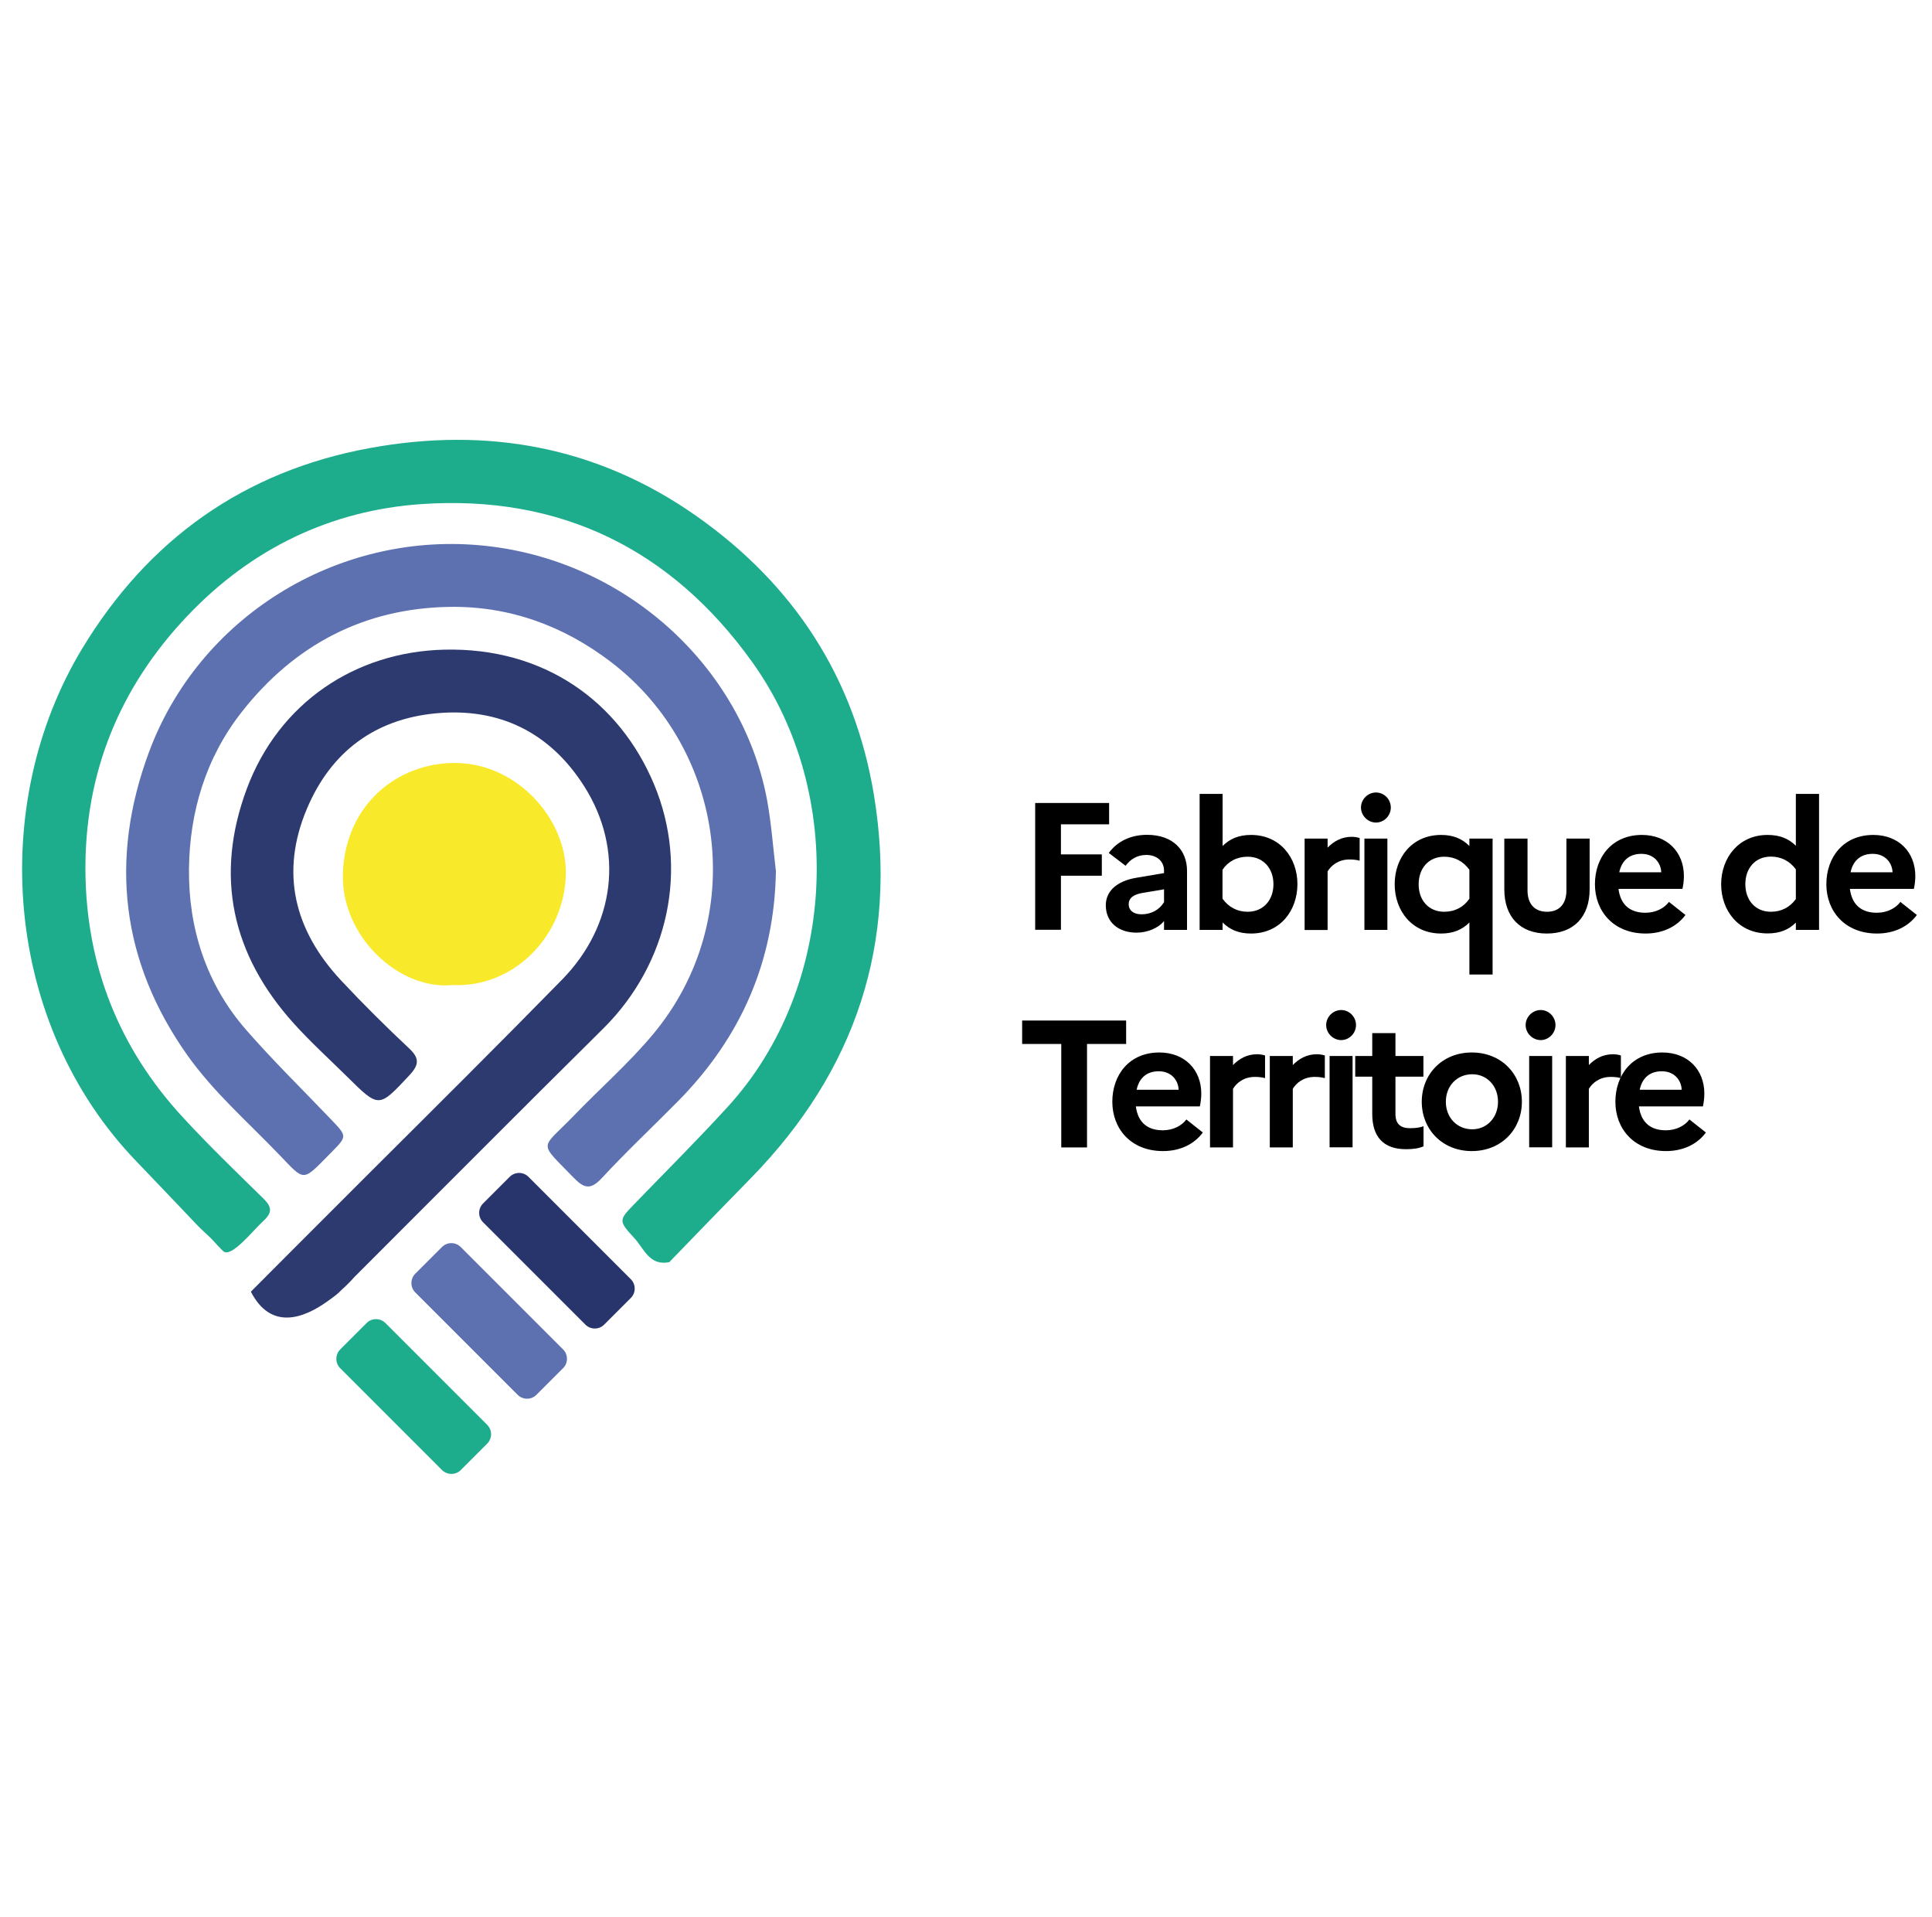
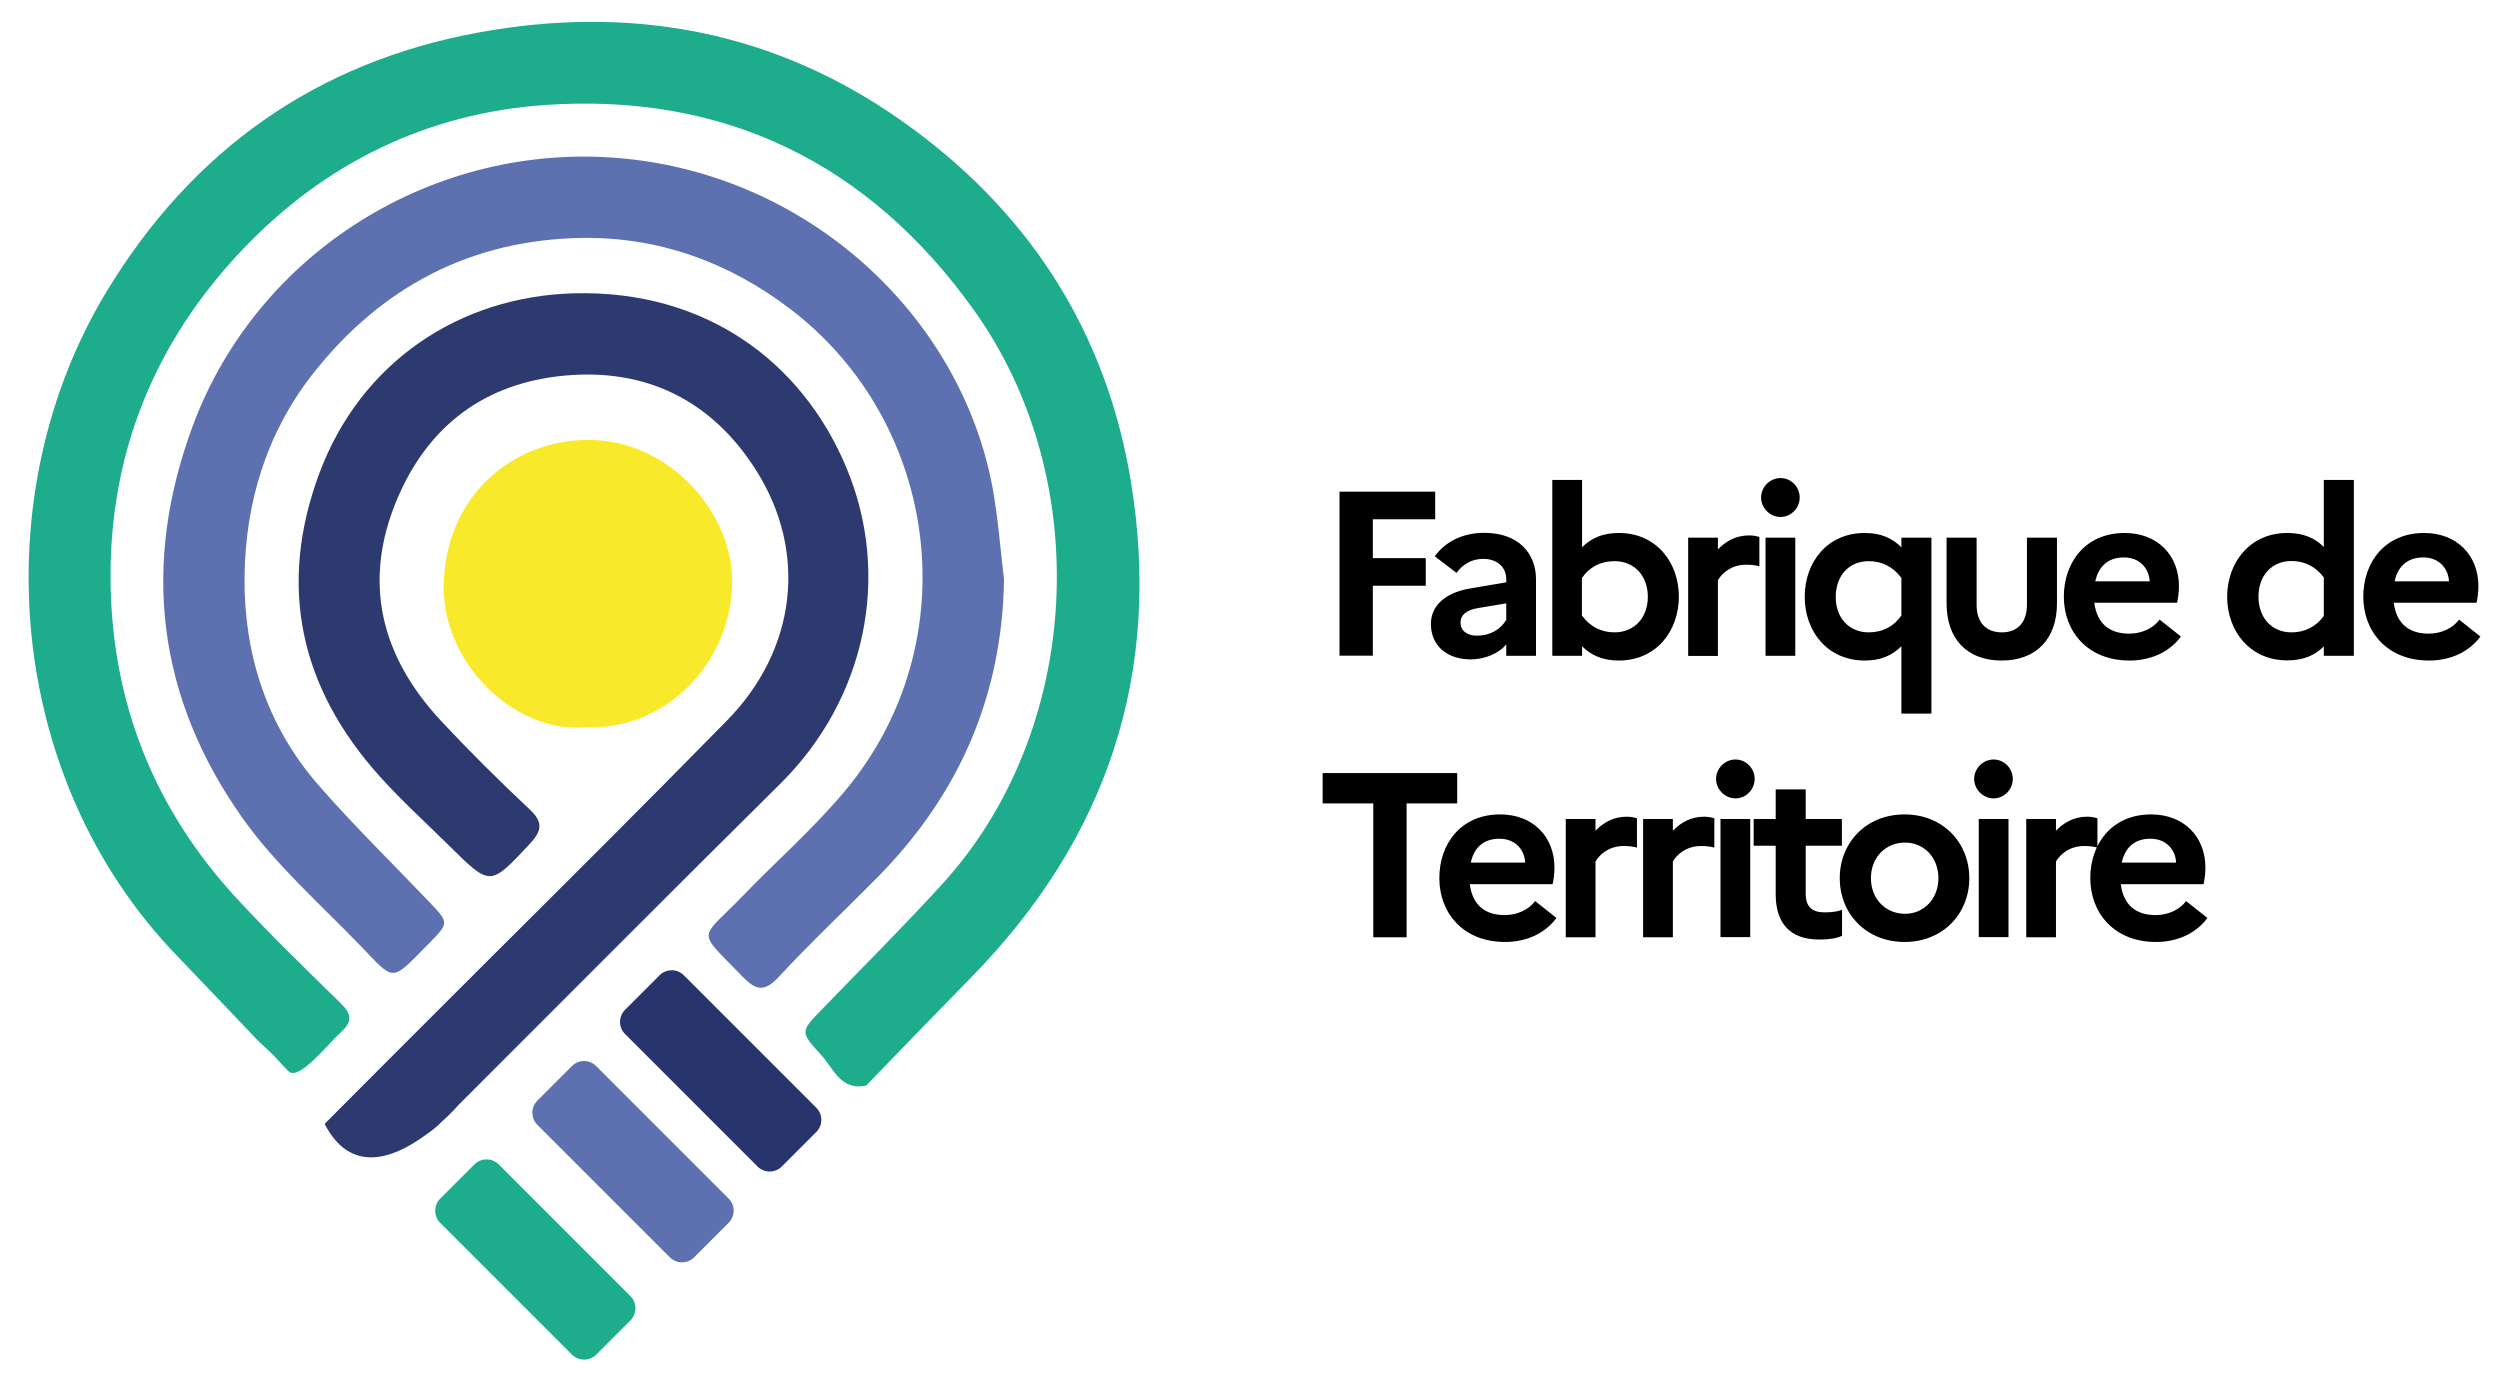
- <svg xmlns="http://www.w3.org/2000/svg" version="1.1" id="Calque_1" x="0px" y="0px" width="100.907" height="100.067" viewBox="0 0 1748.2 968.4" style="enable-background: new 0 0 1748.2 968.4" xml:space="preserve">
-   <style type="text/css">
-     .st0-temp-fab {
-       fill: #9e9e9e;
-     }
-     .st1-temp-fab {
-       fill: #1dad8d;
-     }
-     .st2-temp-fab {
-       fill: #5d71b1;
-     }
-     .st3-temp-fab {
-       fill: #f9e92b;
-     }
-     .st4-temp-fab {
-       fill: #2d3a70;
-     }
-     .st5-temp-fab {
-       fill: #28356c;
-     }
-   </style>
-   <path class="st0-temp-fab" d="M2026.3-697.9c0-1.9,0-3.8,0-5.6c2.1,2.4,5.8,4.7,6,7.2c0.6,10,0.1,20,0.1,30c0,849.9,0,1699.9-0.3,2549.8  c0,7.7,6.9,18.5-5.8,23.5c0-1.8,0.1-3.7,0.1-5.5c0-735.4,0.1-1470.8,0.1-2206.2C2026.5-435.8,2026.4-566.9,2026.3-697.9z" />
-   <path class="st1-temp-fab" d="M605.6,759.2c-17.8,3.6-22.7-12-31.4-21.5c-14.7-16.1-14.5-16.3-0.1-31.2c28.4-29.4,57.4-58.2,84.9-88.4  c97.5-107,107.2-282.1,22-401.3c-73.3-102.6-174.1-152-299.7-143.4c-82.4,5.7-154,40.5-211.4,100.8C108.3,238.9,76.5,316.6,77.3,406  c0.8,85,30.4,159.7,88.3,222.3c23.4,25.4,48.3,49.4,73,73.6c7.5,7.4,7.8,12.6-0.2,19.9c-9.3,8.5-29.5,34.4-36.6,27.3  c-7-7-3.6-3.7-5.4-5.6l0.1,0.1c-1.8-2-3.6-3.9-5.5-5.9c-1.8-1.7-3.5-3.4-5.3-5c-1.9-1.8-3.9-3.6-5.8-5.5  c-18.7-19.6-37.3-39.3-56.1-58.8C3.4,543.8-11.2,345.4,74.5,203.9c59.6-98.4,146.1-160.2,259.7-181.1  c106.5-19.6,206.4-1.5,295.8,61.3c88,61.8,143.3,146.1,160.8,252.5c22,133.8-16.4,249.4-111.2,346.4  C654.8,708.3,630.2,733.8,605.6,759.2z" />
-   <path class="st2-temp-fab" d="M702.1,405.5c-1.4,81.7-31.7,150.4-88.4,207.9c-23,23.3-47,45.8-69.2,69.8c-10.3,11.1-16.2,9.1-25.6-0.6  c-32.3-33.4-29.9-24.6,0.1-55.7c23.9-24.8,50.1-47.7,72.1-74.1c86.6-104,65.6-257.3-38.2-336.5c-43.7-33.4-92.9-50.8-146.5-49.9  c-76.8,1.3-139.8,34.1-187.6,95c-32.7,41.6-47.2,90.6-47.8,141.9c-0.6,53.6,15.5,104.2,51.6,145.6c24.5,28.1,51.2,54.2,76.9,81.1  c14.6,15.3,14.7,15.2,0.7,29.5c-0.6,0.7-1.3,1.3-1.9,1.9c-25,25.4-22.3,24.9-45.8,0.4c-28.3-29.4-59.7-56.9-83.1-90  c-59.5-84.2-70.8-176.6-34.6-274c45.1-121.6,168.7-198.5,298.7-187.2c131.7,11.5,237.8,109.7,260.5,230  C698,362.2,699.5,384,702.1,405.5z" />
-   <path class="st3-temp-fab" d="M409.5,508.5c-48.8,4.8-101.8-44.7-99.2-102.2c2.8-61.1,48.9-98.3,100.4-98.7c57.2-0.5,102.4,51.2,101.3,100.8  C510.8,463.6,465.5,511.1,409.5,508.5z" />
-   <path class="st4-temp-fab" d="M591.7,326.6c-31.2-74.2-98.9-123.8-190-121.5c-80,2-149.3,47.8-178.4,125.9c-29.3,78.8-13.6,150,42.5,212.2  c15.2,16.9,32.1,32.2,48.3,48.2c29,28.7,28.6,28.3,56.1-1c8.6-9.2,10-15.2,0.2-24.4c-21.2-19.9-41.9-40.4-61.8-61.7  c-42.3-45.3-55.4-97.4-30.8-155.5c21.6-51,61-80.8,116.5-86.1c57.7-5.5,103.6,17.5,134.4,66.1c36.5,57.6,28,125.8-20.3,175  C451.1,562.3,393,620,335,677.8c-30.3,30.1-108,108.1-108,108.1c18.2,35.4,47.8,24,68.9,9c0,0,7.9-5.5,10.7-8.2  c0.7-0.7,1.4-1.4,2.1-2.1c7.4-6.6,12-12,12-12l0,0c75.1-75,149.9-150.3,225.3-224.9C605,489.1,623.8,403,591.7,326.6z" />
-   <g>
-     <path d="M936.7,343.8h66.9v19.3H960v27.2H997v19.3H960v48.9h-23.3V343.8z" />
-     <path d="M1000.6,436.3c0-12.5,9.7-21.8,27.4-24.8l25.3-4.3v-2.1c0-8.7-6.6-14.3-16.1-14.3c-8,0-14.3,3.8-18.7,9.8l-15.2-11.6   c7.4-10.2,19.5-16.4,34.6-16.4c23.9,0,36.2,14.3,36.2,32.5v53.5h-20.8v-8c-5.2,6.4-15.1,10.5-24.8,10.5   C1011.9,461.1,1000.6,451.6,1000.6,436.3z M1032.8,444.5c9.5,0,16.4-4.4,20.5-11v-11.6l-19.7,3.3c-8.7,1.5-12.3,5.1-12.3,10.2   C1021.3,440.9,1025.7,444.5,1032.8,444.5z" />
-     <path d="M1132,461.9c-11.3,0-19.3-3.6-25.7-10v6.7h-20.8v-123h20.8v47.1c6.4-6.4,14.4-10,25.7-10c26.2,0,42,20.5,42,44.6   C1173.9,441.4,1158.2,461.9,1132,461.9z M1106.2,404.2v26.2c5.6,7.7,13.4,11.8,22.8,11.8c14.1,0,23.3-10.5,23.3-24.9   c0-14.4-9.2-24.9-23.3-24.9C1119.3,392.4,1111.3,396.6,1106.2,404.2z" />
-     <path d="M1180.5,376h20.8v8.2c5.4-5.6,12.5-9.8,21.8-9.8c2.8,0,5.2,0.5,7.2,1.1V396c-2.6-0.7-5.4-1.1-9.2-1.1   c-10.2,0-16.7,5.6-19.8,10.8v53h-20.8V376z" />
-     <path d="M1231.5,347.9c0-7.4,6.2-13.6,13.6-13.6s13.4,6.2,13.4,13.6c0,7.4-6.1,13.6-13.4,13.6S1231.5,355.3,1231.5,347.9z    M1234.6,376h20.8v82.6h-20.8V376z" />
-     <path d="M1304,372.7c11.2,0,19.2,3.6,25.6,10V376h21v123h-21v-47.1c-6.4,6.4-14.4,10-25.6,10c-26.2,0-42-20.5-42-44.6   C1262,393.2,1277.7,372.7,1304,372.7z M1306.8,442.2c9.7,0,17.7-4.3,22.8-11.8v-26.2c-5.6-7.7-13.4-11.8-22.8-11.8   c-14.1,0-23.1,10.5-23.1,24.9C1283.6,431.7,1292.7,442.2,1306.8,442.2z" />
-     <path d="M1417.4,376h21v45.9c0,24.8-14.4,40-38.7,40s-38.5-15.2-38.5-40V376h21v46.9c0,12,6.2,19.3,17.7,19.3   c11.3,0,17.5-7.4,17.5-19.3V376z" />
-     <path d="M1489.1,461.9c-29.4,0-45.9-20.5-45.9-44.6c0-24.4,15.4-44.6,42.5-44.6c23,0,38,15.6,38,37.2c0,4.6-0.7,8.9-1.3,11.6h-57.9   c2,15.4,11.5,21.6,24.4,21.6c9,0,16.9-3.9,21.3-9.8l14.9,11.8C1517.5,455.5,1504.7,461.9,1489.1,461.9z M1465.2,406.5h38   c-0.3-8.4-6.4-16.7-18-16.7C1474.5,389.8,1467.5,395.7,1465.2,406.5z" />
-     <path d="M1599.4,372.7c11.2,0,19.2,3.4,25.6,9.8v-46.9h21v123h-21v-6.6c-6.4,6.4-14.4,9.8-25.6,9.8c-26.1,0-42-20.5-42-44.6   C1557.5,393.2,1573.4,372.7,1599.4,372.7z M1602.4,442.2c9.3,0,17.1-3.9,22.6-11.5v-26.9c-5.6-7.5-13.3-11.5-22.6-11.5   c-14.1,0-23.1,10.5-23.1,24.9C1579.3,431.7,1588.3,442.2,1602.4,442.2z" />
-     <path d="M1698.5,461.9c-29.4,0-45.9-20.5-45.9-44.6c0-24.4,15.4-44.6,42.5-44.6c23,0,38,15.6,38,37.2c0,4.6-0.7,8.9-1.3,11.6h-57.9   c2,15.4,11.5,21.6,24.4,21.6c9,0,16.9-3.9,21.3-9.8l14.9,11.8C1726.9,455.5,1714.1,461.9,1698.5,461.9z M1674.5,406.5h38   c-0.3-8.4-6.4-16.7-18-16.7C1683.9,389.8,1676.8,395.7,1674.5,406.5z" />
-     <path d="M924.9,540.6h94.1v21.2h-35.4v93.6h-23.3v-93.6h-35.4V540.6z" />
-     <path d="M1052.4,658.7c-29.4,0-45.9-20.5-45.9-44.6c0-24.4,15.4-44.6,42.5-44.6c23,0,38,15.6,38,37.2c0,4.6-0.7,8.9-1.3,11.6h-57.9   c2,15.4,11.5,21.6,24.4,21.6c9,0,16.9-3.9,21.3-9.8l14.9,11.8C1080.8,652.3,1068,658.7,1052.4,658.7z M1028.5,603.2h38   c-0.3-8.4-6.4-16.7-18-16.7C1037.8,586.5,1030.8,592.4,1028.5,603.2z" />
-     <path d="M1094.9,572.7h20.8v8.2c5.4-5.6,12.5-9.8,21.8-9.8c2.8,0,5.2,0.5,7.2,1.1v20.5c-2.6-0.7-5.4-1.1-9.2-1.1   c-10.2,0-16.7,5.6-19.8,10.8v53h-20.8V572.7z" />
-     <path d="M1149,572.7h20.8v8.2c5.4-5.6,12.5-9.8,21.8-9.8c2.8,0,5.2,0.5,7.2,1.1v20.5c-2.6-0.7-5.4-1.1-9.2-1.1   c-10.2,0-16.7,5.6-19.8,10.8v53H1149V572.7z" />
-     <path d="M1200,544.7c0-7.4,6.2-13.6,13.6-13.6s13.4,6.2,13.4,13.6c0,7.4-6.1,13.6-13.4,13.6S1200,552.1,1200,544.7z M1203.1,572.7   h20.8v82.6h-20.8V572.7z" />
-     <path d="M1241.7,591.4h-15.4v-18.7h15.4v-20.7h21v20.7h25.3v18.7h-25.3v33.8c0,9.2,4.9,12.8,13.1,12.8c5.7,0,9.5-0.7,12.3-1.8v18.2   c-4.1,1.8-9,2.6-15.9,2.6c-20.7,0-30.5-11.6-30.5-31.8V591.4z" />
-     <path d="M1377.1,614.1c0,24.8-18.4,44.6-45.3,44.6c-26.9,0-45.3-19.8-45.3-44.6c0-24.8,18.4-44.6,45.3-44.6   C1358.7,569.5,1377.1,589.3,1377.1,614.1z M1355.5,614.1c0-14.4-10-24.9-23.3-24.9c-13.8,0-23.9,10.5-23.9,24.9   c0,14.4,10.2,24.9,23.9,24.9C1345.5,639,1355.5,628.3,1355.5,614.1z" />
-     <path d="M1380.5,544.7c0-7.4,6.2-13.6,13.6-13.6s13.4,6.2,13.4,13.6c0,7.4-6.1,13.6-13.4,13.6S1380.5,552.1,1380.5,544.7z    M1383.7,572.7h20.8v82.6h-20.8V572.7z" />
-     <path d="M1416.9,572.7h20.8v8.2c5.4-5.6,12.5-9.8,21.8-9.8c2.8,0,5.2,0.5,7.2,1.1v20.5c-2.6-0.7-5.4-1.1-9.2-1.1   c-10.2,0-16.7,5.6-19.8,10.8v53h-20.8V572.7z" />
-     <path d="M1507.6,658.7c-29.4,0-45.9-20.5-45.9-44.6c0-24.4,15.4-44.6,42.5-44.6c23,0,38,15.6,38,37.2c0,4.6-0.7,8.9-1.3,11.6H1483   c2,15.4,11.5,21.6,24.4,21.6c9,0,16.9-3.9,21.3-9.8l14.9,11.8C1536,652.3,1523.2,658.7,1507.6,658.7z M1483.7,603.2h38   c-0.3-8.4-6.4-16.7-18-16.7C1493,586.5,1486,592.4,1483.7,603.2z" />
-   </g>
-   <path class="st5-temp-fab" d="M570.8,774.6c4.7,4.7,4.7,12.3,0,17l-24.1,24.1c-4.7,4.7-12.3,4.7-17,0l-92.6-92.6c-4.7-4.7-4.7-12.3,0-17  l24.1-24.1c4.7-4.7,12.3-4.7,17,0L570.8,774.6z" />
-   <path class="st2-temp-fab" d="M509.5,838.1c4.7,4.7,4.7,12.3,0,17l-24.1,24.1c-4.7,4.7-12.3,4.7-17,0l-92.6-92.6c-4.7-4.7-4.7-12.3,0-17  l24.1-24.1c4.7-4.7,12.3-4.7,17,0L509.5,838.1z" />
-   <path class="st1-temp-fab" d="M440.9,906.4c4.6,4.6,4.6,12.2,0,16.9l-24,24c-4.6,4.6-12.2,4.6-16.9,0l-92.2-92.2c-4.6-4.6-4.6-12.2,0-16.9  l24-24c4.6-4.6,12.2-4.6,16.9,0L440.9,906.4z" />
+ <svg xmlns="http://www.w3.org/2000/svg" width="100" viewBox="0 0 1748.2 968.4">
+   <path d="M605.6 759.2c-17.8 3.6-22.7-12-31.4-21.5-14.7-16.1-14.5-16.3-.1-31.2 28.4-29.4 57.4-58.2 84.9-88.4 97.5-107 107.2-282.1 22-401.3-73.3-102.6-174.1-152-299.7-143.4-82.4 5.7-154 40.5-211.4 100.8-61.6 64.7-93.4 142.4-92.6 231.8.8 85 30.4 159.7 88.3 222.3 23.4 25.4 48.3 49.4 73 73.6 7.5 7.4 7.8 12.6-.2 19.9-9.3 8.5-29.5 34.4-36.6 27.3-7-7-3.6-3.7-5.4-5.6l.1.1c-1.8-2-3.6-3.9-5.5-5.9-1.8-1.7-3.5-3.4-5.3-5-1.9-1.8-3.9-3.6-5.8-5.5-18.7-19.6-37.3-39.3-56.1-58.8-120.4-124.6-135-323-49.3-464.5 59.6-98.4 146.1-160.2 259.7-181.1C440.7 3.2 540.6 21.3 630 84.1c88 61.8 143.3 146.1 160.8 252.5 22 133.8-16.4 249.4-111.2 346.4-24.8 25.3-49.4 50.8-74 76.2z" fill="#1dad8d" />
+   <path d="M702.1 405.5c-1.4 81.7-31.7 150.4-88.4 207.9-23 23.3-47 45.8-69.2 69.8-10.3 11.1-16.2 9.1-25.6-.6-32.3-33.4-29.9-24.6.1-55.7 23.9-24.8 50.1-47.7 72.1-74.1 86.6-104 65.6-257.3-38.2-336.5-43.7-33.4-92.9-50.8-146.5-49.9-76.8 1.3-139.8 34.1-187.6 95C186.1 303 171.6 352 171 403.3c-.6 53.6 15.5 104.2 51.6 145.6 24.5 28.1 51.2 54.2 76.9 81.1 14.6 15.3 14.7 15.2.7 29.5-.6.7-1.3 1.3-1.9 1.9-25 25.4-22.3 24.9-45.8.4-28.3-29.4-59.7-56.9-83.1-90-59.5-84.2-70.8-176.6-34.6-274 45.1-121.6 168.7-198.5 298.7-187.2 131.7 11.5 237.8 109.7 260.5 230 4 21.6 5.5 43.4 8.1 64.9z" fill="#5d71b1" />
+   <path d="M409.5 508.5c-48.8 4.8-101.8-44.7-99.2-102.2 2.8-61.1 48.9-98.3 100.4-98.7 57.2-.5 102.4 51.2 101.3 100.8-1.2 55.2-46.5 102.7-102.5 100.1z" fill="#f9e92b" />
+   <path d="M591.7 326.6c-31.2-74.2-98.9-123.8-190-121.5-80 2-149.3 47.8-178.4 125.9-29.3 78.8-13.6 150 42.5 212.2 15.2 16.9 32.1 32.2 48.3 48.2 29 28.7 28.6 28.3 56.1-1 8.6-9.2 10-15.2.2-24.4-21.2-19.9-41.9-40.4-61.8-61.7-42.3-45.3-55.4-97.4-30.8-155.5 21.6-51 61-80.8 116.5-86.1 57.7-5.5 103.6 17.5 134.4 66.1 36.5 57.6 28 125.8-20.3 175C451.1 562.3 393 620 335 677.8c-30.3 30.1-108 108.1-108 108.1 18.2 35.4 47.8 24 68.9 9 0 0 7.9-5.5 10.7-8.2l2.1-2.1c7.4-6.6 12-12 12-12 75.1-75 149.9-150.3 225.3-224.9 59-58.6 77.8-144.7 45.7-221.1z" fill="#2d3a70" />
+   <path d="M936.7 343.8h66.9v19.3H960v27.2h37v19.3h-37v48.9h-23.3V343.8zm63.9 92.5c0-12.5 9.7-21.8 27.4-24.8l25.3-4.3v-2.1c0-8.7-6.6-14.3-16.1-14.3-8 0-14.3 3.8-18.7 9.8l-15.2-11.6c7.4-10.2 19.5-16.4 34.6-16.4 23.9 0 36.2 14.3 36.2 32.5v53.5h-20.8v-8c-5.2 6.4-15.1 10.5-24.8 10.5-16.6 0-27.9-9.5-27.9-24.8zm32.2 8.2c9.5 0 16.4-4.4 20.5-11v-11.6l-19.7 3.3c-8.7 1.5-12.3 5.1-12.3 10.2 0 5.5 4.4 9.1 11.5 9.1zm99.2 17.4c-11.3 0-19.3-3.6-25.7-10v6.7h-20.8v-123h20.8v47.1c6.4-6.4 14.4-10 25.7-10 26.2 0 42 20.5 42 44.6-.1 24.1-15.8 44.6-42 44.6zm-25.8-57.7v26.2c5.6 7.7 13.4 11.8 22.8 11.8 14.1 0 23.3-10.5 23.3-24.9 0-14.4-9.2-24.9-23.3-24.9-9.7 0-17.7 4.2-22.8 11.8zm74.3-28.2h20.8v8.2c5.4-5.6 12.5-9.8 21.8-9.8 2.8 0 5.2.5 7.2 1.1V396c-2.6-.7-5.4-1.1-9.2-1.1-10.2 0-16.7 5.6-19.8 10.8v53h-20.8V376zm51-28.1c0-7.4 6.2-13.6 13.6-13.6s13.4 6.2 13.4 13.6c0 7.4-6.1 13.6-13.4 13.6s-13.6-6.2-13.6-13.6zm3.1 28.1h20.8v82.6h-20.8V376zm69.4-3.3c11.2 0 19.2 3.6 25.6 10V376h21v123h-21v-47.1c-6.4 6.4-14.4 10-25.6 10-26.2 0-42-20.5-42-44.6s15.7-44.6 42-44.6zm2.8 69.5c9.7 0 17.7-4.3 22.8-11.8v-26.2c-5.6-7.7-13.4-11.8-22.8-11.8-14.1 0-23.1 10.5-23.1 24.9-.1 14.4 9 24.9 23.1 24.9zm110.6-66.2h21v45.9c0 24.8-14.4 40-38.7 40s-38.5-15.2-38.5-40V376h21v46.9c0 12 6.2 19.3 17.7 19.3 11.3 0 17.5-7.4 17.5-19.3V376zm71.7 85.9c-29.4 0-45.9-20.5-45.9-44.6 0-24.4 15.4-44.6 42.5-44.6 23 0 38 15.6 38 37.2 0 4.6-.7 8.9-1.3 11.6h-57.9c2 15.4 11.5 21.6 24.4 21.6 9 0 16.9-3.9 21.3-9.8l14.9 11.8c-7.6 10.4-20.4 16.8-36 16.8zm-23.9-55.4h38c-.3-8.4-6.4-16.7-18-16.7-10.7 0-17.7 5.9-20 16.7zm134.2-33.8c11.2 0 19.2 3.4 25.6 9.8v-46.9h21v123h-21V452c-6.4 6.4-14.4 9.8-25.6 9.8-26.1 0-42-20.5-42-44.6.1-24 16-44.5 42-44.5zm3 69.5c9.3 0 17.1-3.9 22.6-11.5v-26.9c-5.6-7.5-13.3-11.5-22.6-11.5-14.1 0-23.1 10.5-23.1 24.9 0 14.5 9 25 23.1 25zm96.1 19.7c-29.4 0-45.9-20.5-45.9-44.6 0-24.4 15.4-44.6 42.5-44.6 23 0 38 15.6 38 37.2 0 4.6-.7 8.9-1.3 11.6h-57.9c2 15.4 11.5 21.6 24.4 21.6 9 0 16.9-3.9 21.3-9.8l14.9 11.8c-7.6 10.4-20.4 16.8-36 16.8zm-24-55.4h38c-.3-8.4-6.4-16.7-18-16.7-10.6 0-17.7 5.9-20 16.7zM924.9 540.6h94.1v21.2h-35.4v93.6h-23.3v-93.6h-35.4v-21.2zm127.5 118.1c-29.4 0-45.9-20.5-45.9-44.6 0-24.4 15.4-44.6 42.5-44.6 23 0 38 15.6 38 37.2 0 4.6-.7 8.9-1.3 11.6h-57.9c2 15.4 11.5 21.6 24.4 21.6 9 0 16.9-3.9 21.3-9.8l14.9 11.8c-7.6 10.4-20.4 16.8-36 16.8zm-23.9-55.5h38c-.3-8.4-6.4-16.7-18-16.7-10.7 0-17.7 5.9-20 16.7zm66.4-30.5h20.8v8.2c5.4-5.6 12.5-9.8 21.8-9.8 2.8 0 5.2.5 7.2 1.1v20.5c-2.6-.7-5.4-1.1-9.2-1.1-10.2 0-16.7 5.6-19.8 10.8v53h-20.8v-82.7zm54.1 0h20.8v8.2c5.4-5.6 12.5-9.8 21.8-9.8 2.8 0 5.2.5 7.2 1.1v20.5c-2.6-.7-5.4-1.1-9.2-1.1-10.2 0-16.7 5.6-19.8 10.8v53H1149v-82.7zm51-28c0-7.4 6.2-13.6 13.6-13.6s13.4 6.2 13.4 13.6c0 7.4-6.1 13.6-13.4 13.6s-13.6-6.2-13.6-13.6zm3.1 28h20.8v82.6h-20.8v-82.6zm38.6 18.7h-15.4v-18.7h15.4V552h21v20.7h25.3v18.7h-25.3v33.8c0 9.2 4.9 12.8 13.1 12.8 5.7 0 9.5-.7 12.3-1.8v18.2c-4.1 1.8-9 2.6-15.9 2.6-20.7 0-30.5-11.6-30.5-31.8v-33.8zm135.4 22.7c0 24.8-18.4 44.6-45.3 44.6s-45.3-19.8-45.3-44.6 18.4-44.6 45.3-44.6 45.3 19.8 45.3 44.6zm-21.6 0c0-14.4-10-24.9-23.3-24.9-13.8 0-23.9 10.5-23.9 24.9 0 14.4 10.2 24.9 23.9 24.9 13.3 0 23.3-10.7 23.3-24.9zm25-69.4c0-7.4 6.2-13.6 13.6-13.6s13.4 6.2 13.4 13.6c0 7.4-6.1 13.6-13.4 13.6s-13.6-6.2-13.6-13.6zm3.2 28h20.8v82.6h-20.8v-82.6zm33.2 0h20.8v8.2c5.4-5.6 12.5-9.8 21.8-9.8 2.8 0 5.2.5 7.2 1.1v20.5c-2.6-.7-5.4-1.1-9.2-1.1-10.2 0-16.7 5.6-19.8 10.8v53h-20.8v-82.7zm90.7 86c-29.4 0-45.9-20.5-45.9-44.6 0-24.4 15.4-44.6 42.5-44.6 23 0 38 15.6 38 37.2 0 4.6-.7 8.9-1.3 11.6H1483c2 15.4 11.5 21.6 24.4 21.6 9 0 16.9-3.9 21.3-9.8l14.9 11.8c-7.6 10.4-20.4 16.8-36 16.8zm-23.9-55.5h38c-.3-8.4-6.4-16.7-18-16.7-10.7 0-17.7 5.9-20 16.7z" />
+   <path d="M570.8 774.6c4.7 4.7 4.7 12.3 0 17l-24.1 24.1c-4.7 4.7-12.3 4.7-17 0l-92.6-92.6c-4.7-4.7-4.7-12.3 0-17l24.1-24.1c4.7-4.7 12.3-4.7 17 0l92.6 92.6z" fill="#28356c" />
+   <path d="M509.5 838.1c4.7 4.7 4.7 12.3 0 17l-24.1 24.1c-4.7 4.7-12.3 4.7-17 0l-92.6-92.6c-4.7-4.7-4.7-12.3 0-17l24.1-24.1c4.7-4.7 12.3-4.7 17 0l92.6 92.6z" fill="#5d71b1" />
+   <path d="M440.9 906.4c4.6 4.6 4.6 12.2 0 16.9l-24 24c-4.6 4.6-12.2 4.6-16.9 0l-92.2-92.2c-4.6-4.6-4.6-12.2 0-16.9l24-24c4.6-4.6 12.2-4.6 16.9 0l92.2 92.2z" fill="#1dad8d" />
</svg>
